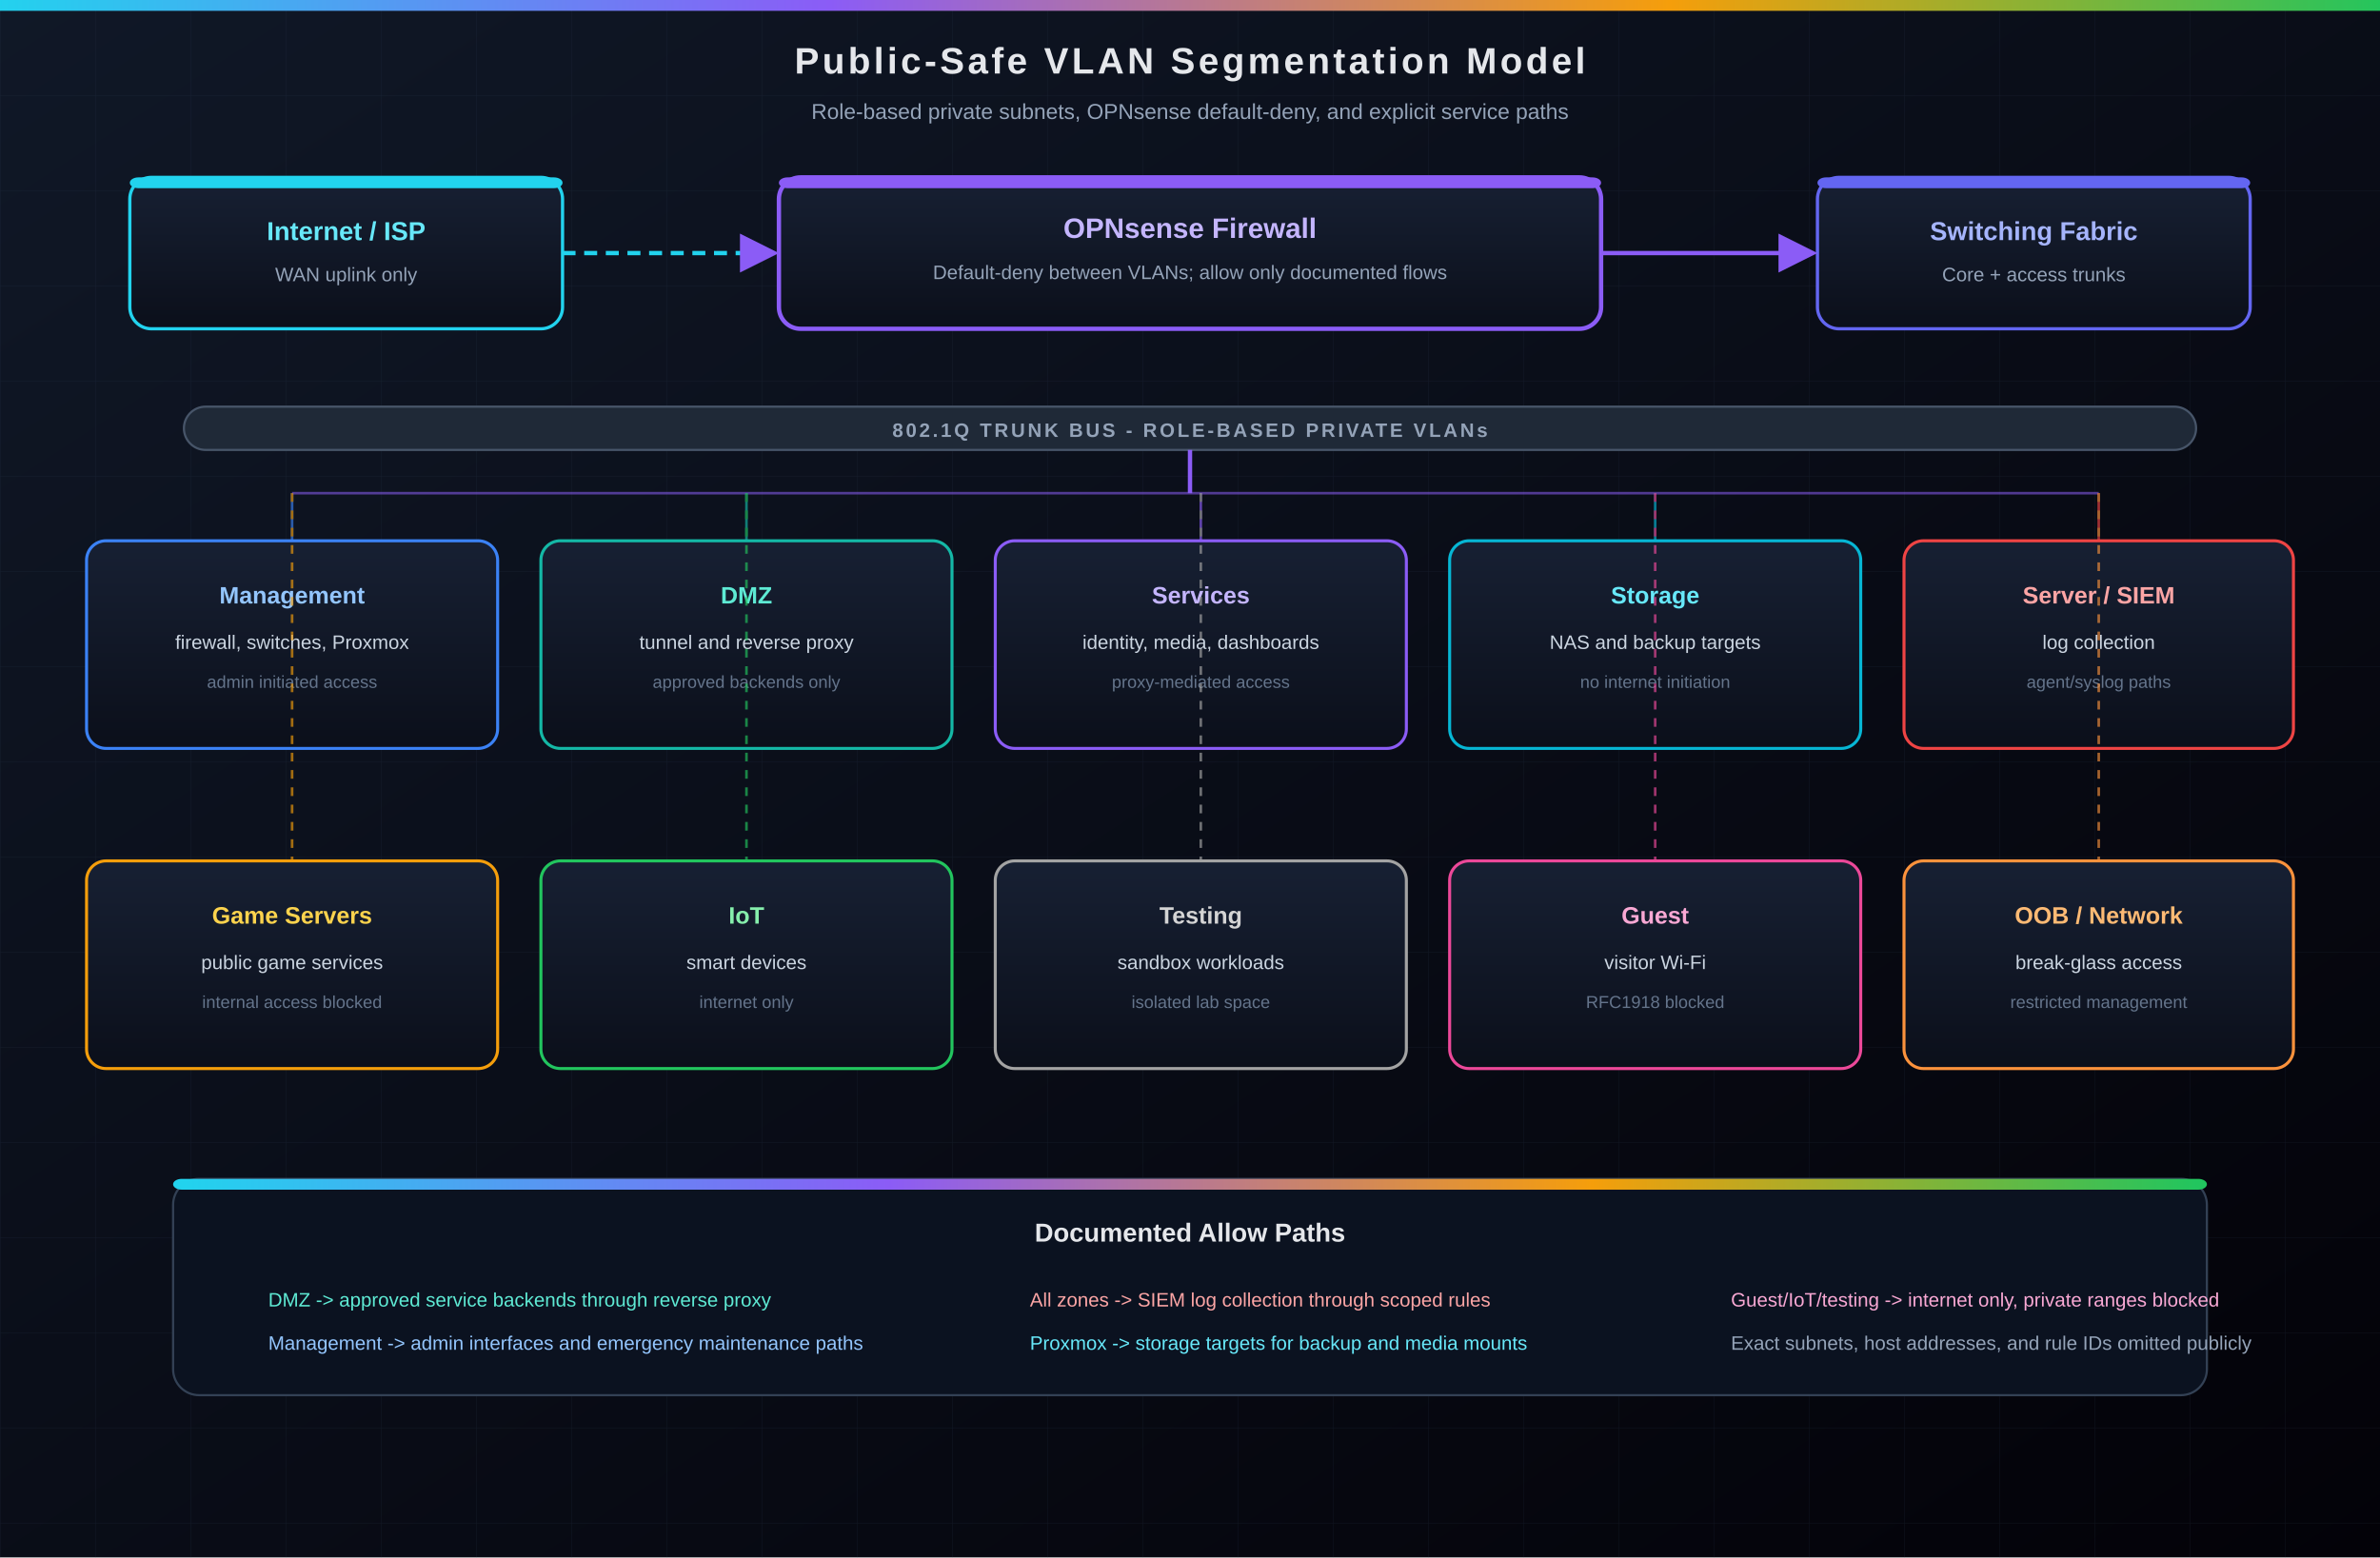
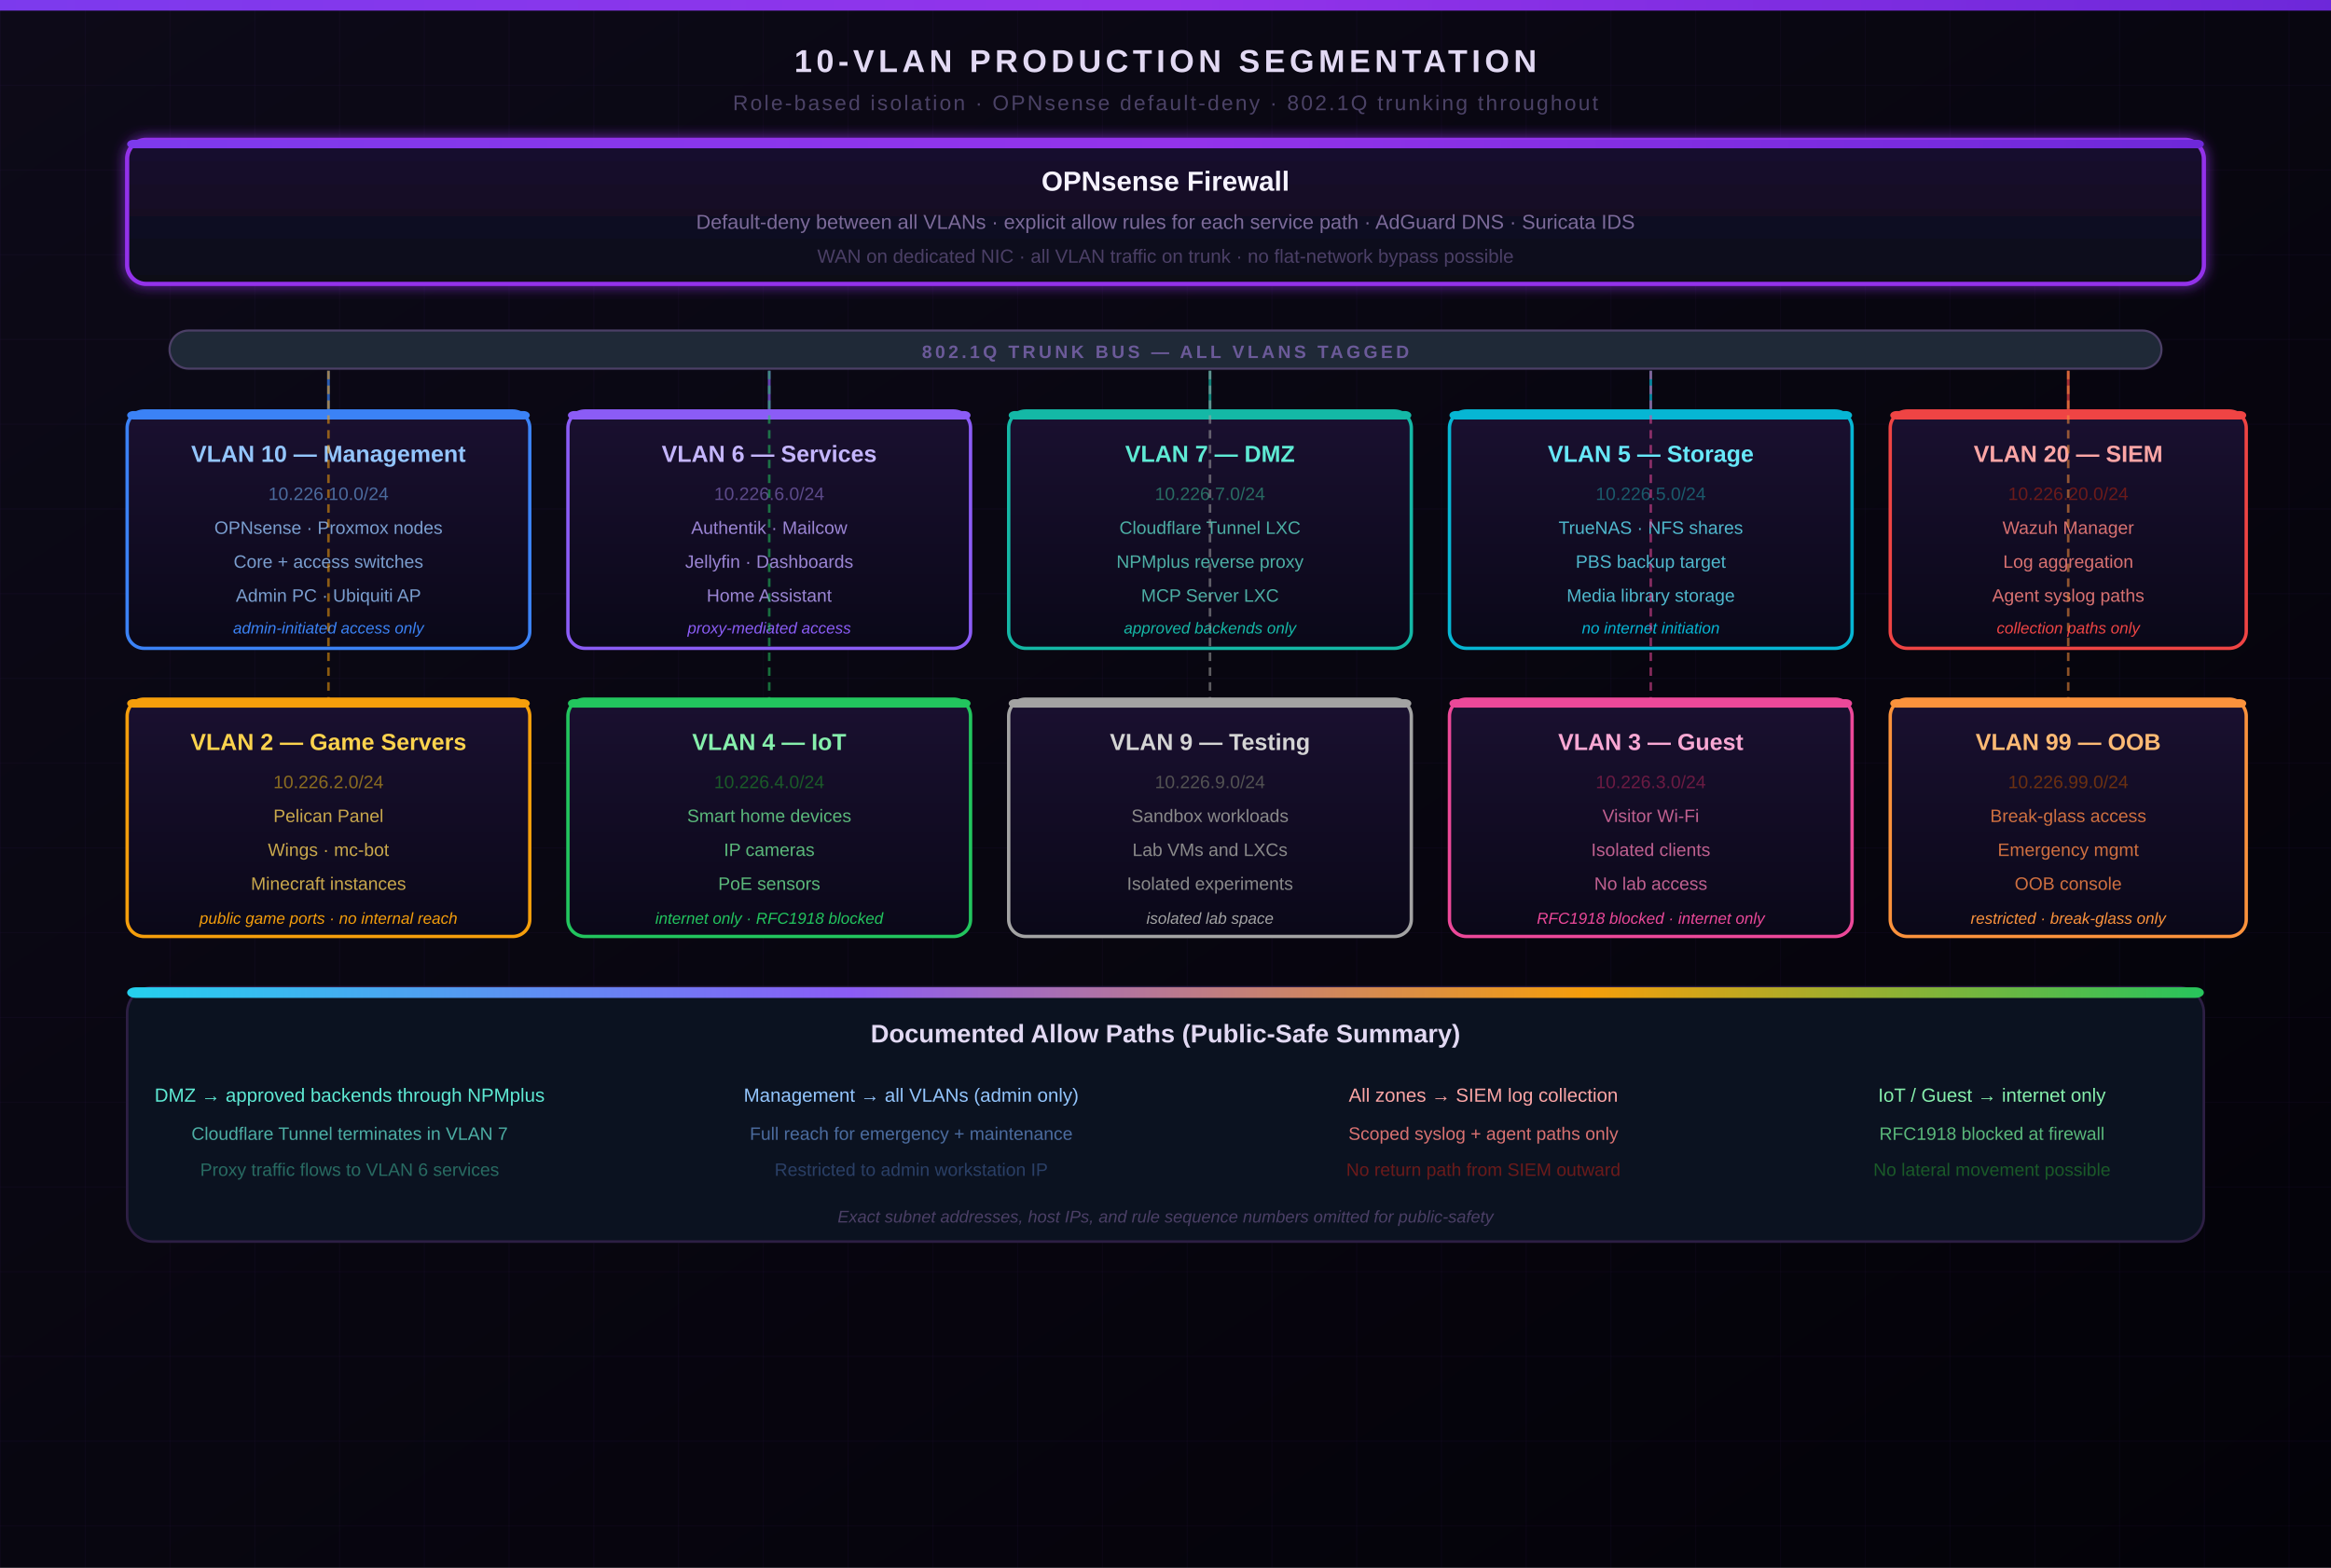
- <svg xmlns="http://www.w3.org/2000/svg" width="1100" height="720" viewBox="0 0 1100 720" font-family="'Segoe UI', Arial, sans-serif">
+ <svg xmlns="http://www.w3.org/2000/svg" width="1100" height="740" viewBox="0 0 1100 740" font-family="'Segoe UI', Arial, sans-serif">
  <defs>
    <linearGradient id="bg" x1="0" y1="0" x2="1" y2="1">
-       <stop offset="0%" stop-color="#101827" />
+       <stop offset="0%" stop-color="#0d0a18" />
      <stop offset="100%" stop-color="#030208" />
    </linearGradient>
    <linearGradient id="card" x1="0" y1="0" x2="0" y2="1">
-       <stop offset="0%" stop-color="#172033" />
-       <stop offset="100%" stop-color="#0b0f1a" />
+       <stop offset="0%" stop-color="#1a1030" />
+       <stop offset="100%" stop-color="#0a0818" />
+     </linearGradient>
+     <linearGradient id="purpleBar" x1="0" y1="0" x2="1" y2="0">
+       <stop offset="0%" stop-color="#7c3aed" />
+       <stop offset="50%" stop-color="#9333ea" />
+       <stop offset="100%" stop-color="#6d28d9" />
    </linearGradient>
    <linearGradient id="bar" x1="0" y1="0" x2="1" y2="0">
      <stop offset="0%" stop-color="#22d3ee" />
      <stop offset="35%" stop-color="#8b5cf6" />
      <stop offset="70%" stop-color="#f59e0b" />
      <stop offset="100%" stop-color="#22c55e" />
    </linearGradient>
-     <pattern id="grid" width="44" height="44" patternUnits="userSpaceOnUse">
-       <path d="M44 0H0V44" fill="none" stroke="#334155" stroke-width="0.45" opacity="0.24" />
+     <pattern id="grid" width="40" height="40" patternUnits="userSpaceOnUse">
+       <path d="M40 0H0V40" fill="none" stroke="#9333ea" stroke-width="0.15" opacity="0.22" />
    </pattern>
-     <marker id="arrowPurple" markerWidth="9" markerHeight="9" refX="7" refY="4.5" orient="auto">
-       <path d="M0,0 L0,9 L9,4.5 Z" fill="#8b5cf6" />
+     <filter id="glow">
+       <feGaussianBlur in="SourceGraphic" stdDeviation="3" result="b" />
+       <feMerge>
+         <feMergeNode in="b" />
+         <feMergeNode in="SourceGraphic" />
+       </feMerge>
+     </filter>
+     <marker id="arr" markerWidth="8" markerHeight="8" refX="6" refY="4" orient="auto">
+       <path d="M0,0 L0,8 L8,4 z" fill="#9333ea" opacity="0.9" />
    </marker>
-     <marker id="arrowTeal" markerWidth="9" markerHeight="9" refX="7" refY="4.5" orient="auto">
-       <path d="M0,0 L0,9 L9,4.5 Z" fill="#14b8a6" />
+     <marker id="arrteal" markerWidth="8" markerHeight="8" refX="6" refY="4" orient="auto">
+       <path d="M0,0 L0,8 L8,4 z" fill="#14b8a6" opacity="0.9" />
    </marker>
  </defs>
-   <rect width="1100" height="720" fill="url(#bg)" />
-   <rect width="1100" height="720" fill="url(#grid)" />
-   <rect x="0" y="0" width="1100" height="5" fill="url(#bar)" />
-   <text x="550" y="34" text-anchor="middle" fill="#e5e7eb" font-size="17" font-weight="700" letter-spacing="1.5">Public-Safe VLAN Segmentation Model</text>
-   <text x="550" y="55" text-anchor="middle" fill="#94a3b8" font-size="10">Role-based private subnets, OPNsense default-deny, and explicit service paths</text>
-   <rect x="60" y="82" width="200" height="70" rx="10" fill="url(#card)" stroke="#22d3ee" stroke-width="1.5" />
-   <rect x="60" y="82" width="200" height="5" rx="4" fill="#22d3ee" />
-   <text x="160" y="111" text-anchor="middle" fill="#67e8f9" font-size="12" font-weight="700">Internet / ISP</text>
-   <text x="160" y="130" text-anchor="middle" fill="#94a3b8" font-size="9">WAN uplink only</text>
-   <rect x="360" y="82" width="380" height="70" rx="10" fill="url(#card)" stroke="#8b5cf6" stroke-width="2" />
-   <rect x="360" y="82" width="380" height="5" rx="4" fill="#8b5cf6" />
-   <text x="550" y="110" text-anchor="middle" fill="#c4b5fd" font-size="13" font-weight="700">OPNsense Firewall</text>
-   <text x="550" y="129" text-anchor="middle" fill="#94a3b8" font-size="9">Default-deny between VLANs; allow only documented flows</text>
-   <rect x="840" y="82" width="200" height="70" rx="10" fill="url(#card)" stroke="#6366f1" stroke-width="1.5" />
-   <rect x="840" y="82" width="200" height="5" rx="4" fill="#6366f1" />
-   <text x="940" y="111" text-anchor="middle" fill="#a5b4fc" font-size="12" font-weight="700">Switching Fabric</text>
-   <text x="940" y="130" text-anchor="middle" fill="#94a3b8" font-size="9">Core + access trunks</text>
-   <line x1="260" y1="117" x2="356" y2="117" stroke="#22d3ee" stroke-width="2" stroke-dasharray="6,4" marker-end="url(#arrowPurple)" />
-   <line x1="740" y1="117" x2="836" y2="117" stroke="#8b5cf6" stroke-width="2" marker-end="url(#arrowPurple)" />
-   <rect x="85" y="188" width="930" height="20" rx="10" fill="#1f2937" stroke="#475569" stroke-width="1" />
-   <text x="550" y="202" text-anchor="middle" fill="#94a3b8" font-size="9" font-weight="700" letter-spacing="1.2">802.1Q TRUNK BUS - ROLE-BASED PRIVATE VLANs</text>
-   <g fill="url(#card)" stroke-width="1.4">
-     <rect x="40" y="250" width="190" height="96" rx="9" stroke="#3b82f6" />
-     <rect x="250" y="250" width="190" height="96" rx="9" stroke="#14b8a6" />
-     <rect x="460" y="250" width="190" height="96" rx="9" stroke="#8b5cf6" />
-     <rect x="670" y="250" width="190" height="96" rx="9" stroke="#06b6d4" />
-     <rect x="880" y="250" width="180" height="96" rx="9" stroke="#ef4444" />
-     <rect x="40" y="398" width="190" height="96" rx="9" stroke="#f59e0b" />
-     <rect x="250" y="398" width="190" height="96" rx="9" stroke="#22c55e" />
-     <rect x="460" y="398" width="190" height="96" rx="9" stroke="#a3a3a3" />
-     <rect x="670" y="398" width="190" height="96" rx="9" stroke="#ec4899" />
-     <rect x="880" y="398" width="180" height="96" rx="9" stroke="#fb923c" />
+   <rect width="1100" height="740" fill="url(#bg)" />
+   <rect width="1100" height="740" fill="url(#grid)" />
+   <rect x="0" y="0" width="1100" height="5" fill="url(#purpleBar)" />
+   <text x="550" y="34" text-anchor="middle" fill="#e2d9f3" font-size="15" font-weight="700" letter-spacing="2">10-VLAN PRODUCTION SEGMENTATION</text>
+   <text x="550" y="52" text-anchor="middle" fill="#4b4266" font-size="10" letter-spacing="1">Role-based isolation · OPNsense default-deny · 802.1Q trunking throughout</text>
+   <rect x="60" y="66" width="980" height="68" rx="9" fill="url(#card)" stroke="#9333ea" stroke-width="2" filter="url(#glow)" />
+   <rect x="60" y="66" width="980" height="4" rx="3" fill="url(#purpleBar)" />
+   <text x="550" y="90" text-anchor="middle" fill="#f6f3ff" font-size="13" font-weight="700">OPNsense Firewall</text>
+   <text x="550" y="108" text-anchor="middle" fill="#7c6a99" font-size="9.5">Default-deny between all VLANs · explicit allow rules for each service path · AdGuard DNS · Suricata IDS</text>
+   <text x="550" y="124" text-anchor="middle" fill="#4b3f66" font-size="9">WAN on dedicated NIC · all VLAN traffic on trunk · no flat-network bypass possible</text>
+   <rect x="80" y="156" width="940" height="18" rx="9" fill="#1f2937" stroke="#4b3f66" stroke-width="1" />
+   <text x="550" y="169" text-anchor="middle" fill="#6b5a99" font-size="8.5" font-weight="700" letter-spacing="1.5">802.1Q TRUNK BUS — ALL VLANS TAGGED</text>
+   <rect x="60" y="194" width="190" height="112" rx="8" fill="url(#card)" stroke="#3b82f6" stroke-width="1.6" />
+   <rect x="60" y="194" width="190" height="4" rx="3" fill="#3b82f6" />
+   <text x="155" y="218" text-anchor="middle" fill="#93c5fd" font-size="11" font-weight="700">VLAN 10 — Management</text>
+   <text x="155" y="236" text-anchor="middle" fill="#4b6b9e" font-size="8.5">10.226.10.0/24</text>
+   <text x="155" y="252" text-anchor="middle" fill="#7a9ecf" font-size="8.5">OPNsense · Proxmox nodes</text>
+   <text x="155" y="268" text-anchor="middle" fill="#7a9ecf" font-size="8.5">Core + access switches</text>
+   <text x="155" y="284" text-anchor="middle" fill="#7a9ecf" font-size="8.5">Admin PC · Ubiquiti AP</text>
+   <text x="155" y="299" text-anchor="middle" fill="#3b82f6" font-size="7.5" font-style="italic">admin-initiated access only</text>
+   <rect x="268" y="194" width="190" height="112" rx="8" fill="url(#card)" stroke="#8b5cf6" stroke-width="1.6" />
+   <rect x="268" y="194" width="190" height="4" rx="3" fill="#8b5cf6" />
+   <text x="363" y="218" text-anchor="middle" fill="#c4b5fd" font-size="11" font-weight="700">VLAN 6 — Services</text>
+   <text x="363" y="236" text-anchor="middle" fill="#5c4a8a" font-size="8.5">10.226.6.0/24</text>
+   <text x="363" y="252" text-anchor="middle" fill="#9b85d4" font-size="8.5">Authentik · Mailcow</text>
+   <text x="363" y="268" text-anchor="middle" fill="#9b85d4" font-size="8.5">Jellyfin · Dashboards</text>
+   <text x="363" y="284" text-anchor="middle" fill="#9b85d4" font-size="8.5">Home Assistant</text>
+   <text x="363" y="299" text-anchor="middle" fill="#8b5cf6" font-size="7.5" font-style="italic">proxy-mediated access</text>
+   <rect x="476" y="194" width="190" height="112" rx="8" fill="url(#card)" stroke="#14b8a6" stroke-width="1.6" />
+   <rect x="476" y="194" width="190" height="4" rx="3" fill="#14b8a6" />
+   <text x="571" y="218" text-anchor="middle" fill="#5eead4" font-size="11" font-weight="700">VLAN 7 — DMZ</text>
+   <text x="571" y="236" text-anchor="middle" fill="#286b62" font-size="8.5">10.226.7.0/24</text>
+   <text x="571" y="252" text-anchor="middle" fill="#4caea4" font-size="8.5">Cloudflare Tunnel LXC</text>
+   <text x="571" y="268" text-anchor="middle" fill="#4caea4" font-size="8.5">NPMplus reverse proxy</text>
+   <text x="571" y="284" text-anchor="middle" fill="#4caea4" font-size="8.5">MCP Server LXC</text>
+   <text x="571" y="299" text-anchor="middle" fill="#14b8a6" font-size="7.5" font-style="italic">approved backends only</text>
+   <rect x="684" y="194" width="190" height="112" rx="8" fill="url(#card)" stroke="#06b6d4" stroke-width="1.6" />
+   <rect x="684" y="194" width="190" height="4" rx="3" fill="#06b6d4" />
+   <text x="779" y="218" text-anchor="middle" fill="#67e8f9" font-size="11" font-weight="700">VLAN 5 — Storage</text>
+   <text x="779" y="236" text-anchor="middle" fill="#1a5a6b" font-size="8.5">10.226.5.0/24</text>
+   <text x="779" y="252" text-anchor="middle" fill="#4fb8cd" font-size="8.5">TrueNAS · NFS shares</text>
+   <text x="779" y="268" text-anchor="middle" fill="#4fb8cd" font-size="8.5">PBS backup target</text>
+   <text x="779" y="284" text-anchor="middle" fill="#4fb8cd" font-size="8.5">Media library storage</text>
+   <text x="779" y="299" text-anchor="middle" fill="#06b6d4" font-size="7.5" font-style="italic">no internet initiation</text>
+   <rect x="892" y="194" width="168" height="112" rx="8" fill="url(#card)" stroke="#ef4444" stroke-width="1.6" />
+   <rect x="892" y="194" width="168" height="4" rx="3" fill="#ef4444" />
+   <text x="976" y="218" text-anchor="middle" fill="#fca5a5" font-size="11" font-weight="700">VLAN 20 — SIEM</text>
+   <text x="976" y="236" text-anchor="middle" fill="#6b1a1a" font-size="8.5">10.226.20.0/24</text>
+   <text x="976" y="252" text-anchor="middle" fill="#d97171" font-size="8.5">Wazuh Manager</text>
+   <text x="976" y="268" text-anchor="middle" fill="#d97171" font-size="8.5">Log aggregation</text>
+   <text x="976" y="284" text-anchor="middle" fill="#d97171" font-size="8.5">Agent syslog paths</text>
+   <text x="976" y="299" text-anchor="middle" fill="#ef4444" font-size="7.5" font-style="italic">collection paths only</text>
+   <g opacity="0.7">
+     <line x1="155" y1="175" x2="155" y2="194" stroke="#3b82f6" stroke-width="1.3" />
+     <line x1="363" y1="175" x2="363" y2="194" stroke="#8b5cf6" stroke-width="1.3" />
+     <line x1="571" y1="175" x2="571" y2="194" stroke="#14b8a6" stroke-width="1.3" />
+     <line x1="779" y1="175" x2="779" y2="194" stroke="#06b6d4" stroke-width="1.3" />
+     <line x1="976" y1="175" x2="976" y2="194" stroke="#ef4444" stroke-width="1.3" />
  </g>
-   <text x="135" y="279" text-anchor="middle" fill="#93c5fd" font-size="11" font-weight="700">Management</text>
-   <text x="135" y="300" text-anchor="middle" fill="#cbd5e1" font-size="9">firewall, switches, Proxmox</text>
-   <text x="135" y="318" text-anchor="middle" fill="#64748b" font-size="8">admin initiated access</text>
-   <text x="345" y="279" text-anchor="middle" fill="#5eead4" font-size="11" font-weight="700">DMZ</text>
-   <text x="345" y="300" text-anchor="middle" fill="#cbd5e1" font-size="9">tunnel and reverse proxy</text>
-   <text x="345" y="318" text-anchor="middle" fill="#64748b" font-size="8">approved backends only</text>
-   <text x="555" y="279" text-anchor="middle" fill="#c4b5fd" font-size="11" font-weight="700">Services</text>
-   <text x="555" y="300" text-anchor="middle" fill="#cbd5e1" font-size="9">identity, media, dashboards</text>
-   <text x="555" y="318" text-anchor="middle" fill="#64748b" font-size="8">proxy-mediated access</text>
-   <text x="765" y="279" text-anchor="middle" fill="#67e8f9" font-size="11" font-weight="700">Storage</text>
-   <text x="765" y="300" text-anchor="middle" fill="#cbd5e1" font-size="9">NAS and backup targets</text>
-   <text x="765" y="318" text-anchor="middle" fill="#64748b" font-size="8">no internet initiation</text>
-   <text x="970" y="279" text-anchor="middle" fill="#fca5a5" font-size="11" font-weight="700">Server / SIEM</text>
-   <text x="970" y="300" text-anchor="middle" fill="#cbd5e1" font-size="9">log collection</text>
-   <text x="970" y="318" text-anchor="middle" fill="#64748b" font-size="8">agent/syslog paths</text>
-   <text x="135" y="427" text-anchor="middle" fill="#fcd34d" font-size="11" font-weight="700">Game Servers</text>
-   <text x="135" y="448" text-anchor="middle" fill="#cbd5e1" font-size="9">public game services</text>
-   <text x="135" y="466" text-anchor="middle" fill="#64748b" font-size="8">internal access blocked</text>
-   <text x="345" y="427" text-anchor="middle" fill="#86efac" font-size="11" font-weight="700">IoT</text>
-   <text x="345" y="448" text-anchor="middle" fill="#cbd5e1" font-size="9">smart devices</text>
-   <text x="345" y="466" text-anchor="middle" fill="#64748b" font-size="8">internet only</text>
-   <text x="555" y="427" text-anchor="middle" fill="#d4d4d4" font-size="11" font-weight="700">Testing</text>
-   <text x="555" y="448" text-anchor="middle" fill="#cbd5e1" font-size="9">sandbox workloads</text>
-   <text x="555" y="466" text-anchor="middle" fill="#64748b" font-size="8">isolated lab space</text>
-   <text x="765" y="427" text-anchor="middle" fill="#f9a8d4" font-size="11" font-weight="700">Guest</text>
-   <text x="765" y="448" text-anchor="middle" fill="#cbd5e1" font-size="9">visitor Wi-Fi</text>
-   <text x="765" y="466" text-anchor="middle" fill="#64748b" font-size="8">RFC1918 blocked</text>
-   <text x="970" y="427" text-anchor="middle" fill="#fdba74" font-size="11" font-weight="700">OOB / Network</text>
-   <text x="970" y="448" text-anchor="middle" fill="#cbd5e1" font-size="9">break-glass access</text>
-   <text x="970" y="466" text-anchor="middle" fill="#64748b" font-size="8">restricted management</text>
-   <line x1="550" y1="208" x2="550" y2="228" stroke="#8b5cf6" stroke-width="2" />
-   <line x1="135" y1="228" x2="970" y2="228" stroke="#8b5cf6" stroke-width="1.2" opacity="0.55" />
-   <g stroke-width="1.2" opacity="0.65">
-     <line x1="135" y1="228" x2="135" y2="250" stroke="#3b82f6" />
-     <line x1="345" y1="228" x2="345" y2="250" stroke="#14b8a6" />
-     <line x1="555" y1="228" x2="555" y2="250" stroke="#8b5cf6" />
-     <line x1="765" y1="228" x2="765" y2="250" stroke="#06b6d4" />
-     <line x1="970" y1="228" x2="970" y2="250" stroke="#ef4444" />
-     <line x1="135" y1="228" x2="135" y2="398" stroke="#f59e0b" stroke-dasharray="4,4" />
-     <line x1="345" y1="228" x2="345" y2="398" stroke="#22c55e" stroke-dasharray="4,4" />
-     <line x1="555" y1="228" x2="555" y2="398" stroke="#a3a3a3" stroke-dasharray="4,4" />
-     <line x1="765" y1="228" x2="765" y2="398" stroke="#ec4899" stroke-dasharray="4,4" />
-     <line x1="970" y1="228" x2="970" y2="398" stroke="#fb923c" stroke-dasharray="4,4" />
+   <rect x="60" y="330" width="190" height="112" rx="8" fill="url(#card)" stroke="#f59e0b" stroke-width="1.6" />
+   <rect x="60" y="330" width="190" height="4" rx="3" fill="#f59e0b" />
+   <text x="155" y="354" text-anchor="middle" fill="#fcd34d" font-size="11" font-weight="700">VLAN 2 — Game Servers</text>
+   <text x="155" y="372" text-anchor="middle" fill="#8a6c20" font-size="8.5">10.226.2.0/24</text>
+   <text x="155" y="388" text-anchor="middle" fill="#c9a84c" font-size="8.5">Pelican Panel</text>
+   <text x="155" y="404" text-anchor="middle" fill="#c9a84c" font-size="8.5">Wings · mc-bot</text>
+   <text x="155" y="420" text-anchor="middle" fill="#c9a84c" font-size="8.5">Minecraft instances</text>
+   <text x="155" y="436" text-anchor="middle" fill="#f59e0b" font-size="7.5" font-style="italic">public game ports · no internal reach</text>
+   <rect x="268" y="330" width="190" height="112" rx="8" fill="url(#card)" stroke="#22c55e" stroke-width="1.6" />
+   <rect x="268" y="330" width="190" height="4" rx="3" fill="#22c55e" />
+   <text x="363" y="354" text-anchor="middle" fill="#86efac" font-size="11" font-weight="700">VLAN 4 — IoT</text>
+   <text x="363" y="372" text-anchor="middle" fill="#1a5a28" font-size="8.5">10.226.4.0/24</text>
+   <text x="363" y="388" text-anchor="middle" fill="#5ab87a" font-size="8.5">Smart home devices</text>
+   <text x="363" y="404" text-anchor="middle" fill="#5ab87a" font-size="8.5">IP cameras</text>
+   <text x="363" y="420" text-anchor="middle" fill="#5ab87a" font-size="8.5">PoE sensors</text>
+   <text x="363" y="436" text-anchor="middle" fill="#22c55e" font-size="7.5" font-style="italic">internet only · RFC1918 blocked</text>
+   <rect x="476" y="330" width="190" height="112" rx="8" fill="url(#card)" stroke="#a3a3a3" stroke-width="1.6" />
+   <rect x="476" y="330" width="190" height="4" rx="3" fill="#a3a3a3" />
+   <text x="571" y="354" text-anchor="middle" fill="#d4d4d4" font-size="11" font-weight="700">VLAN 9 — Testing</text>
+   <text x="571" y="372" text-anchor="middle" fill="#525252" font-size="8.5">10.226.9.0/24</text>
+   <text x="571" y="388" text-anchor="middle" fill="#8a8a8a" font-size="8.5">Sandbox workloads</text>
+   <text x="571" y="404" text-anchor="middle" fill="#8a8a8a" font-size="8.5">Lab VMs and LXCs</text>
+   <text x="571" y="420" text-anchor="middle" fill="#8a8a8a" font-size="8.5">Isolated experiments</text>
+   <text x="571" y="436" text-anchor="middle" fill="#a3a3a3" font-size="7.5" font-style="italic">isolated lab space</text>
+   <rect x="684" y="330" width="190" height="112" rx="8" fill="url(#card)" stroke="#ec4899" stroke-width="1.6" />
+   <rect x="684" y="330" width="190" height="4" rx="3" fill="#ec4899" />
+   <text x="779" y="354" text-anchor="middle" fill="#f9a8d4" font-size="11" font-weight="700">VLAN 3 — Guest</text>
+   <text x="779" y="372" text-anchor="middle" fill="#6b1a42" font-size="8.5">10.226.3.0/24</text>
+   <text x="779" y="388" text-anchor="middle" fill="#c06090" font-size="8.5">Visitor Wi-Fi</text>
+   <text x="779" y="404" text-anchor="middle" fill="#c06090" font-size="8.5">Isolated clients</text>
+   <text x="779" y="420" text-anchor="middle" fill="#c06090" font-size="8.5">No lab access</text>
+   <text x="779" y="436" text-anchor="middle" fill="#ec4899" font-size="7.5" font-style="italic">RFC1918 blocked · internet only</text>
+   <rect x="892" y="330" width="168" height="112" rx="8" fill="url(#card)" stroke="#fb923c" stroke-width="1.6" />
+   <rect x="892" y="330" width="168" height="4" rx="3" fill="#fb923c" />
+   <text x="976" y="354" text-anchor="middle" fill="#fdba74" font-size="11" font-weight="700">VLAN 99 — OOB</text>
+   <text x="976" y="372" text-anchor="middle" fill="#6b3010" font-size="8.5">10.226.99.0/24</text>
+   <text x="976" y="388" text-anchor="middle" fill="#d07040" font-size="8.5">Break-glass access</text>
+   <text x="976" y="404" text-anchor="middle" fill="#d07040" font-size="8.5">Emergency mgmt</text>
+   <text x="976" y="420" text-anchor="middle" fill="#d07040" font-size="8.5">OOB console</text>
+   <text x="976" y="436" text-anchor="middle" fill="#fb923c" font-size="7.5" font-style="italic">restricted · break-glass only</text>
+   <g opacity="0.55" stroke-dasharray="4,3">
+     <line x1="155" y1="175" x2="155" y2="330" stroke="#f59e0b" stroke-width="1.2" />
+     <line x1="363" y1="175" x2="363" y2="330" stroke="#22c55e" stroke-width="1.2" />
+     <line x1="571" y1="175" x2="571" y2="330" stroke="#a3a3a3" stroke-width="1.2" />
+     <line x1="779" y1="175" x2="779" y2="330" stroke="#ec4899" stroke-width="1.2" />
+     <line x1="976" y1="175" x2="976" y2="330" stroke="#fb923c" stroke-width="1.2" />
  </g>
-   <rect x="80" y="545" width="940" height="100" rx="12" fill="#0b1220" stroke="#334155" stroke-width="1" />
-   <rect x="80" y="545" width="940" height="5" rx="4" fill="url(#bar)" />
-   <text x="550" y="574" text-anchor="middle" fill="#e5e7eb" font-size="12" font-weight="700">Documented Allow Paths</text>
-   <text x="124" y="604" fill="#5eead4" font-size="9">DMZ -&gt; approved service backends through reverse proxy</text>
-   <text x="124" y="624" fill="#93c5fd" font-size="9">Management -&gt; admin interfaces and emergency maintenance paths</text>
-   <text x="476" y="604" fill="#fca5a5" font-size="9">All zones -&gt; SIEM log collection through scoped rules</text>
-   <text x="476" y="624" fill="#67e8f9" font-size="9">Proxmox -&gt; storage targets for backup and media mounts</text>
-   <text x="800" y="604" fill="#f9a8d4" font-size="9">Guest/IoT/testing -&gt; internet only, private ranges blocked</text>
-   <text x="800" y="624" fill="#94a3b8" font-size="9">Exact subnets, host addresses, and rule IDs omitted publicly</text>
+   <rect x="60" y="466" width="980" height="120" rx="12" fill="#0b1220" stroke="#2d1f44" stroke-width="1.2" />
+   <rect x="60" y="466" width="980" height="5" rx="4" fill="url(#bar)" />
+   <text x="550" y="492" text-anchor="middle" fill="#e2d9f3" font-size="12" font-weight="700">Documented Allow Paths (Public-Safe Summary)</text>
+   <text x="165" y="520" text-anchor="middle" fill="#5eead4" font-size="9">DMZ → approved backends through NPMplus</text>
+   <text x="165" y="538" text-anchor="middle" fill="#4caea4" font-size="8.5">Cloudflare Tunnel terminates in VLAN 7</text>
+   <text x="165" y="555" text-anchor="middle" fill="#286b62" font-size="8.5">Proxy traffic flows to VLAN 6 services</text>
+   <text x="430" y="520" text-anchor="middle" fill="#93c5fd" font-size="9">Management → all VLANs (admin only)</text>
+   <text x="430" y="538" text-anchor="middle" fill="#4b6b9e" font-size="8.5">Full reach for emergency + maintenance</text>
+   <text x="430" y="555" text-anchor="middle" fill="#2a3f66" font-size="8.5">Restricted to admin workstation IP</text>
+   <text x="700" y="520" text-anchor="middle" fill="#fca5a5" font-size="9">All zones → SIEM log collection</text>
+   <text x="700" y="538" text-anchor="middle" fill="#d97171" font-size="8.5">Scoped syslog + agent paths only</text>
+   <text x="700" y="555" text-anchor="middle" fill="#6b1a1a" font-size="8.5">No return path from SIEM outward</text>
+   <text x="940" y="520" text-anchor="middle" fill="#86efac" font-size="9">IoT / Guest → internet only</text>
+   <text x="940" y="538" text-anchor="middle" fill="#5ab87a" font-size="8.5">RFC1918 blocked at firewall</text>
+   <text x="940" y="555" text-anchor="middle" fill="#1a5a28" font-size="8.5">No lateral movement possible</text>
+   <text x="550" y="577" text-anchor="middle" fill="#4b3f66" font-size="8" font-style="italic">Exact subnet addresses, host IPs, and rule sequence numbers omitted for public-safety</text>
</svg>
